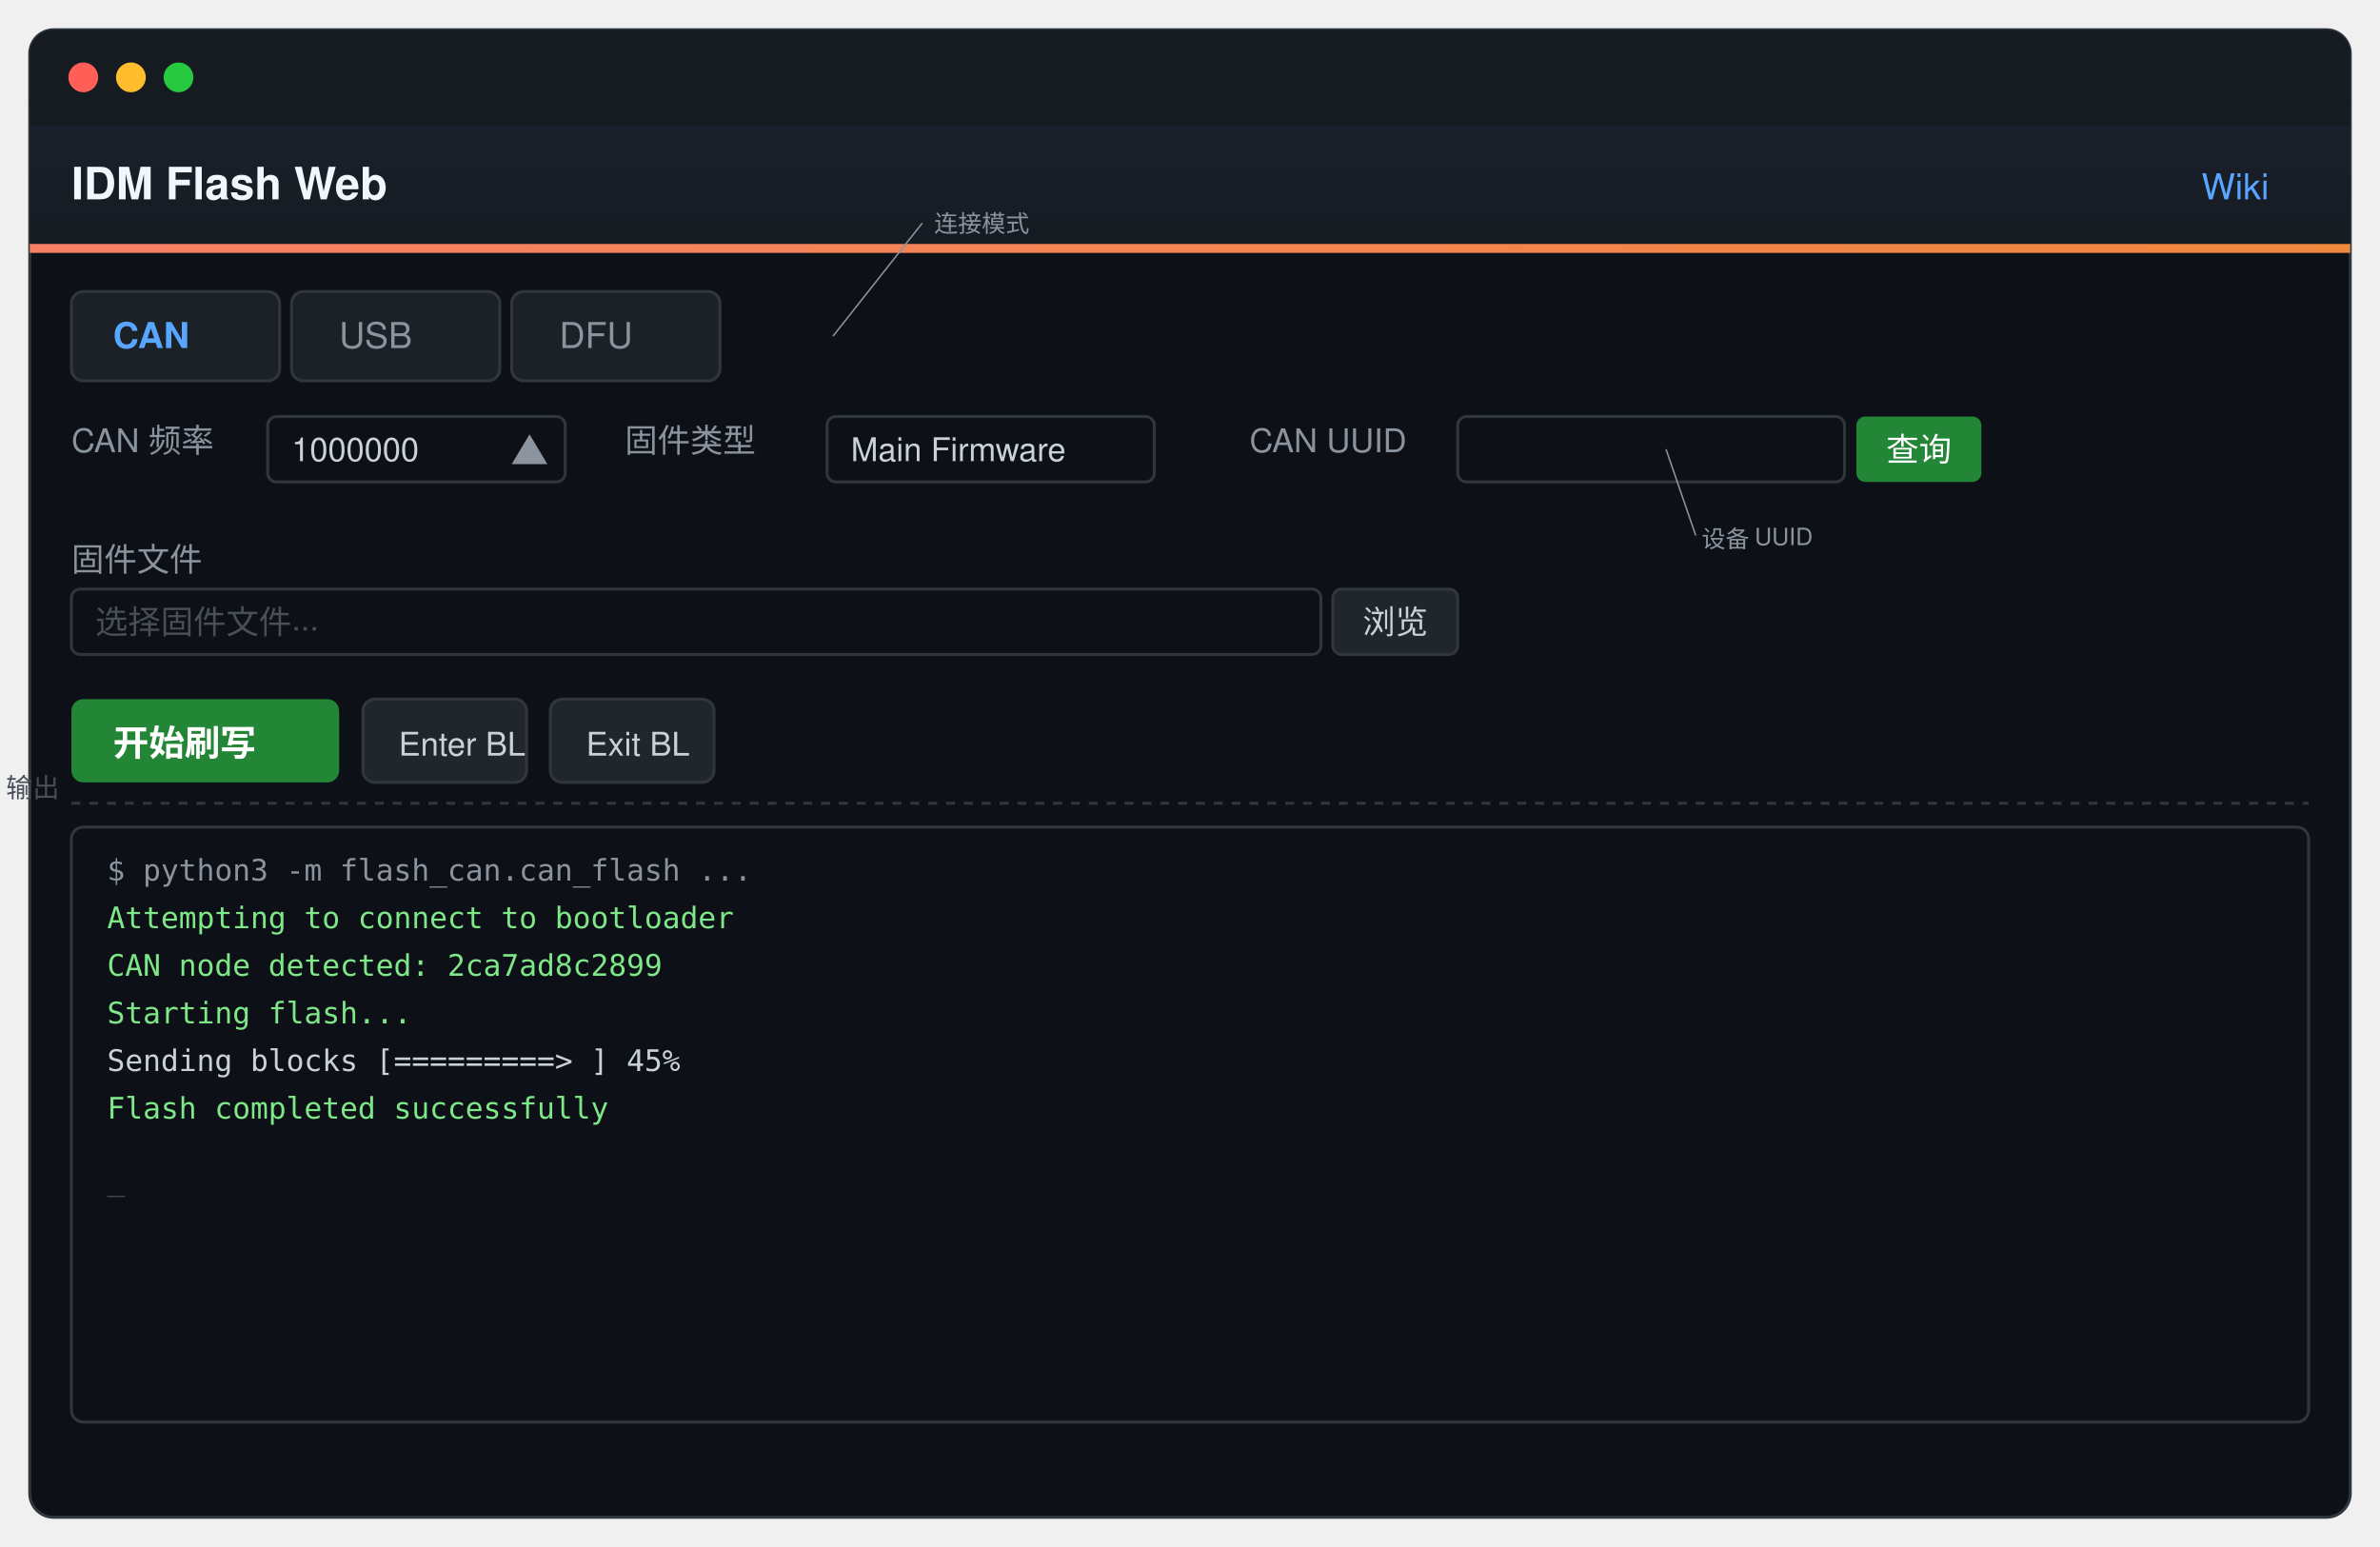
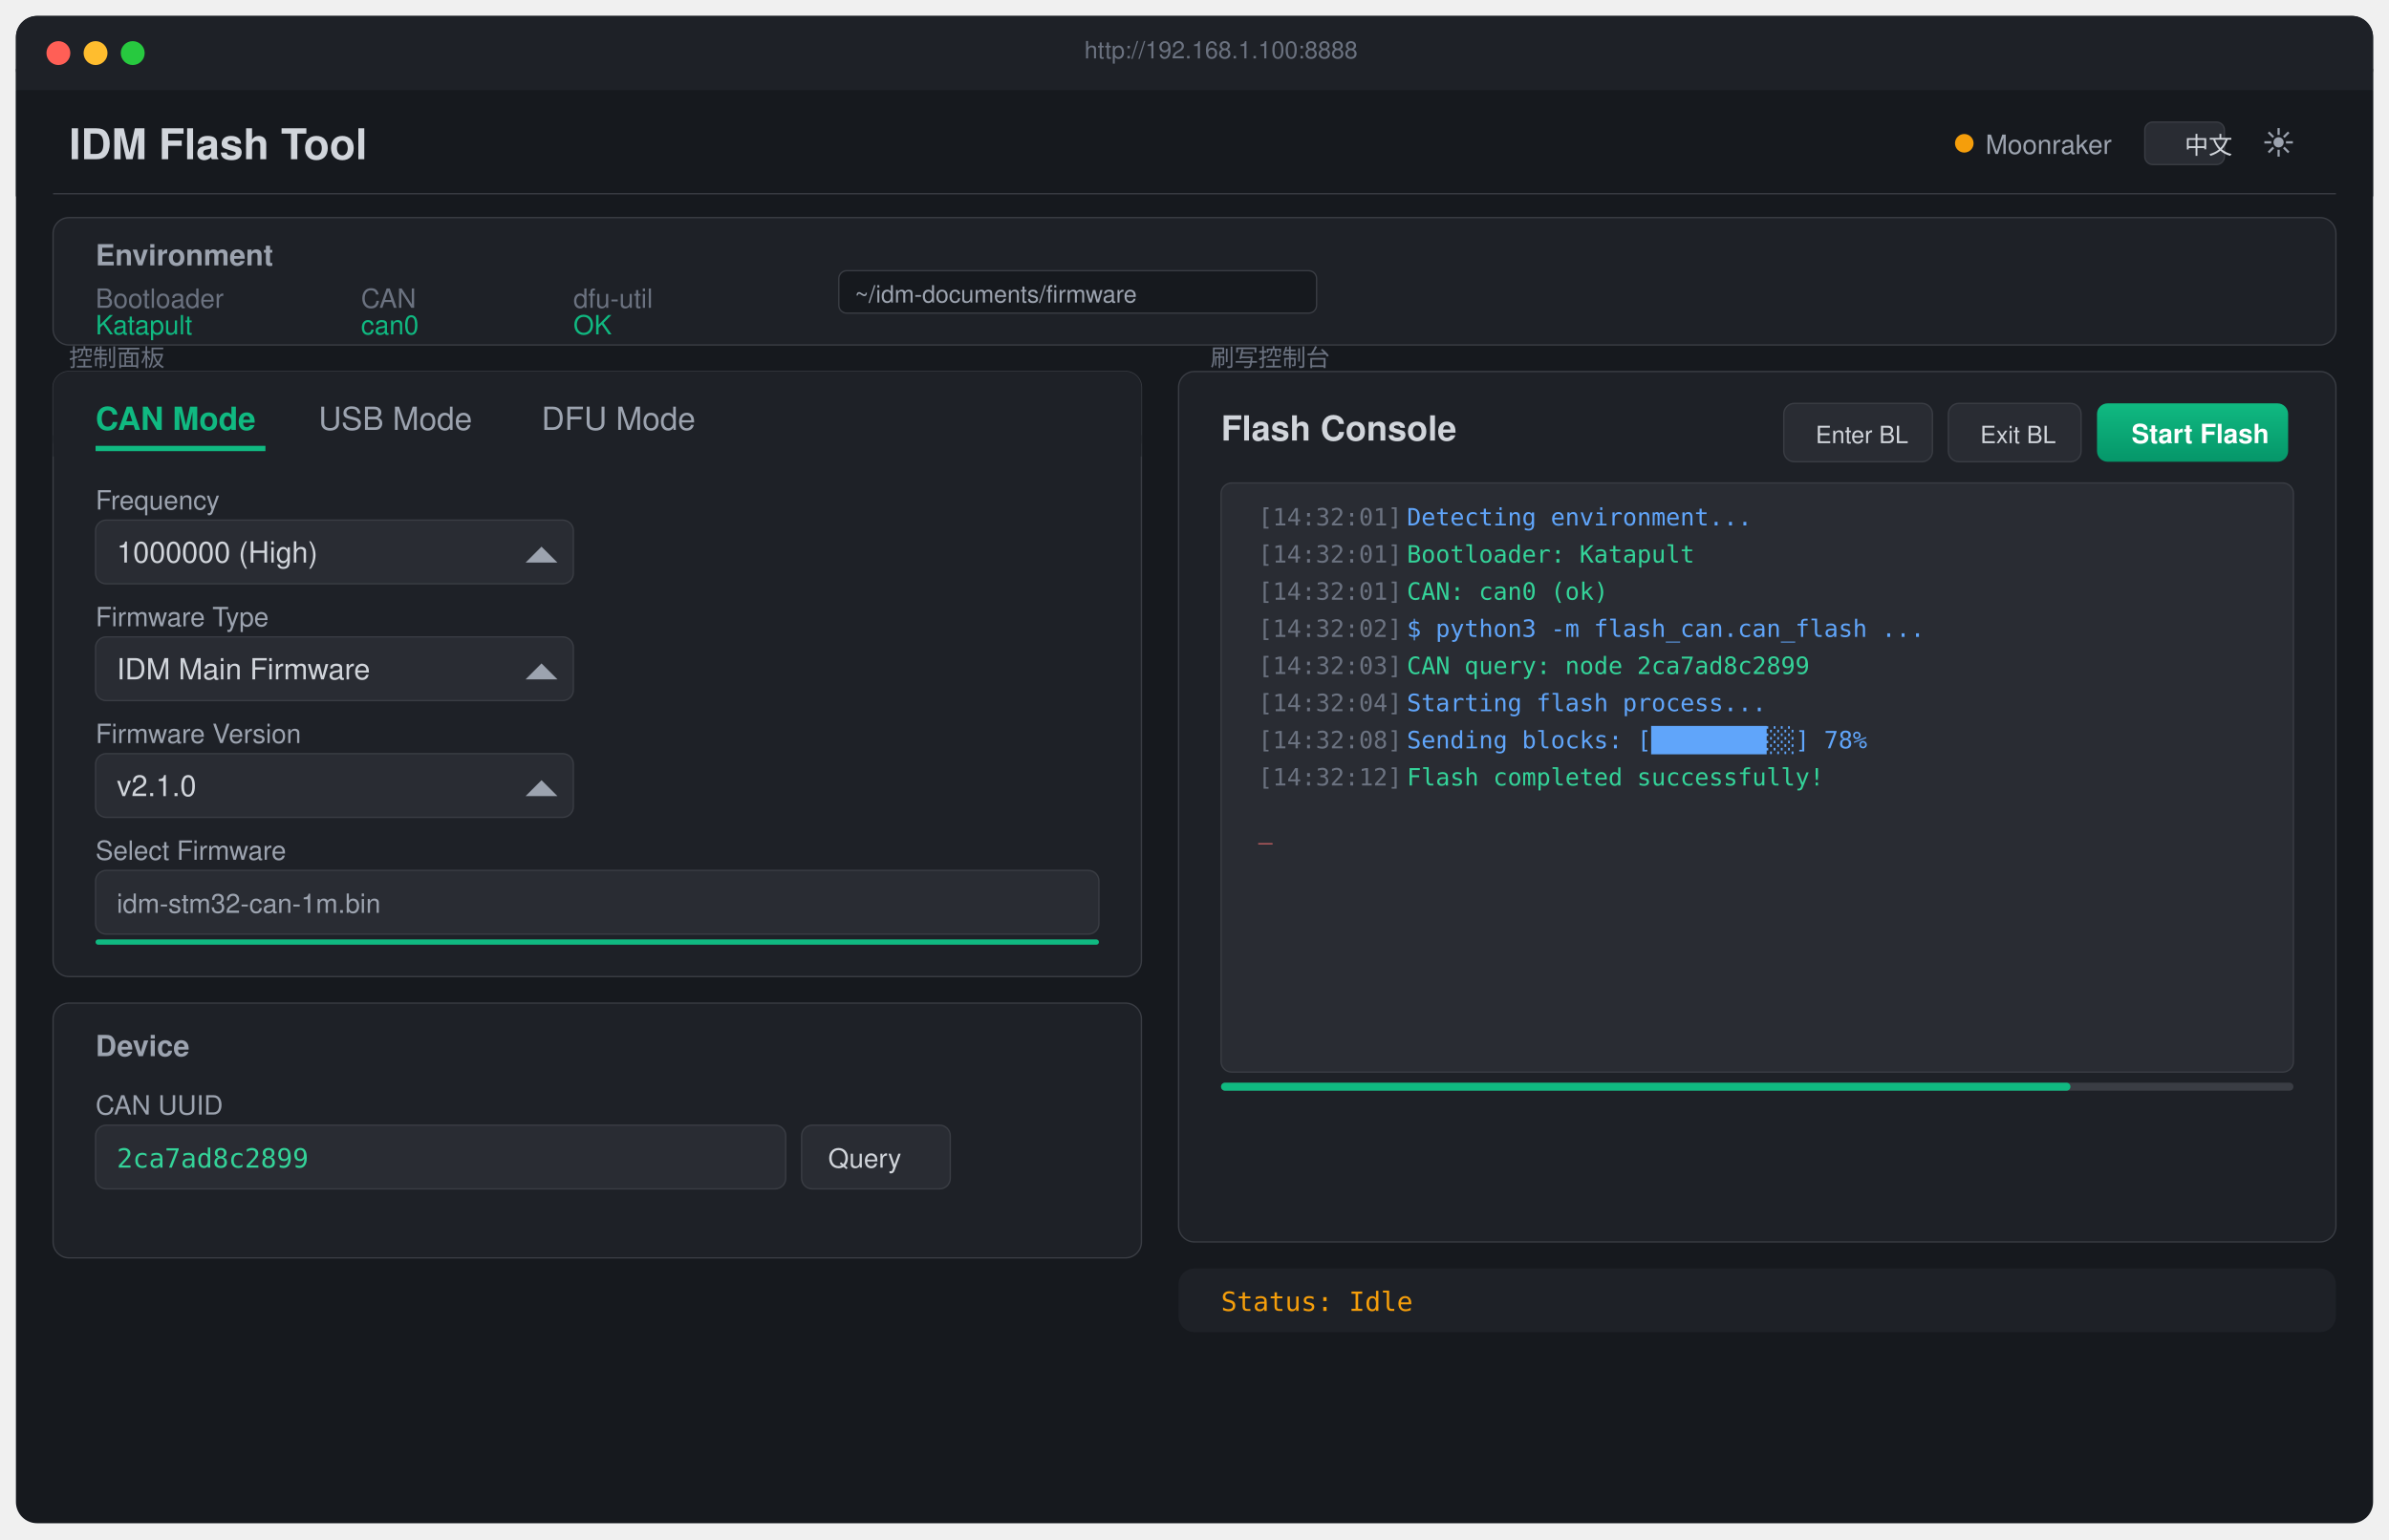
- <svg xmlns="http://www.w3.org/2000/svg" viewBox="0 0 800 520" font-family="-apple-system,BlinkMacSystemFont,'Segoe UI',Helvetica,Arial,sans-serif">
+ <svg xmlns="http://www.w3.org/2000/svg" viewBox="0 0 900 580" font-family="-apple-system,BlinkMacSystemFont,'Segoe UI',Helvetica,Arial,sans-serif">
  <defs>
-     <linearGradient id="header" x1="0" y1="0" x2="0" y2="1">
-       <stop offset="0%" stop-color="#1a1f2b" />
-       <stop offset="100%" stop-color="#161b22" />
+     <linearGradient id="headerBg" x1="0" y1="0" x2="0" y2="1">
+       <stop offset="0%" stop-color="#16191e" />
+       <stop offset="100%" stop-color="#16191e" />
    </linearGradient>
-     <linearGradient id="accentBar" x1="0" y1="0" x2="1" y2="0">
-       <stop offset="0%" stop-color="#f78166" />
-       <stop offset="100%" stop-color="#f0883e" />
+     <linearGradient id="cardBg" x1="0" y1="0" x2="0" y2="1">
+       <stop offset="0%" stop-color="#1e2127" />
+       <stop offset="100%" stop-color="#1e2127" />
+     </linearGradient>
+     <linearGradient id="btnPrimary" x1="0" y1="0" x2="0" y2="1">
+       <stop offset="0%" stop-color="#10b981" />
+       <stop offset="100%" stop-color="#059669" />
+     </linearGradient>
+     <linearGradient id="btnSecondary" x1="0" y1="0" x2="0" y2="1">
+       <stop offset="0%" stop-color="#292c33" />
+       <stop offset="100%" stop-color="#292c33" />
    </linearGradient>
  </defs>
-   <rect x="10" y="10" width="780" height="500" rx="8" fill="#0d1117" stroke="#30363d" stroke-width="1" />
-   <rect x="10" y="10" width="780" height="32" rx="8" fill="#161b22" />
-   <rect x="10" y="34" width="780" height="8" fill="#161b22" />
-   <circle cx="28" cy="26" r="5" fill="#ff5f56" />
-   <circle cx="44" cy="26" r="5" fill="#ffbd2e" />
-   <circle cx="60" cy="26" r="5" fill="#27c93f" />
-   <rect x="10" y="42" width="780" height="40" fill="url(#header)" />
-   <text x="24" y="67" fill="#f0f6fc" font-size="15" font-weight="700">IDM Flash Web</text>
-   <text x="740" y="67" fill="#58a6ff" font-size="12">Wiki</text>
-   <rect x="10" y="82" width="780" height="3" fill="url(#accentBar)" />
-   <rect x="24" y="98" width="70" height="30" rx="4" fill="#1c2128" stroke="#30363d" stroke-width="1" />
-   <text x="38" y="117" fill="#58a6ff" font-size="12" font-weight="600">CAN</text>
-   <rect x="98" y="98" width="70" height="30" rx="4" fill="#1c2128" stroke="#30363d" stroke-width="1" />
-   <text x="114" y="117" fill="#8b949e" font-size="12">USB</text>
-   <rect x="172" y="98" width="70" height="30" rx="4" fill="#1c2128" stroke="#30363d" stroke-width="1" />
-   <text x="188" y="117" fill="#8b949e" font-size="12">DFU</text>
-   <text x="24" y="152" fill="#8b949e" font-size="11">CAN 频率</text>
-   <rect x="90" y="140" width="100" height="22" rx="3" fill="#0d1117" stroke="#30363d" stroke-width="1" />
-   <text x="98" y="155" fill="#c9d1d9" font-size="11">1000000</text>
-   <polygon points="178,146 184,156 172,156" fill="#8b949e" />
-   <text x="210" y="152" fill="#8b949e" font-size="11">固件类型</text>
-   <rect x="278" y="140" width="110" height="22" rx="3" fill="#0d1117" stroke="#30363d" stroke-width="1" />
-   <text x="286" y="155" fill="#c9d1d9" font-size="11">Main Firmware</text>
-   <text x="420" y="152" fill="#8b949e" font-size="11">CAN UUID</text>
-   <rect x="490" y="140" width="130" height="22" rx="3" fill="#0d1117" stroke="#30363d" stroke-width="1" />
-   <rect x="624" y="140" width="42" height="22" rx="3" fill="#238636" />
-   <text x="634" y="155" fill="#fff" font-size="11">查询</text>
-   <text x="24" y="192" fill="#8b949e" font-size="11">固件文件</text>
-   <rect x="24" y="198" width="420" height="22" rx="3" fill="#0d1117" stroke="#30363d" stroke-width="1" />
-   <text x="32" y="213" fill="#484f58" font-size="11">选择固件文件...</text>
-   <rect x="448" y="198" width="42" height="22" rx="3" fill="#21262d" stroke="#30363d" />
-   <text x="458" y="213" fill="#c9d1d9" font-size="11">浏览</text>
-   <rect x="24" y="235" width="90" height="28" rx="4" fill="#238636" />
-   <text x="38" y="254" fill="#fff" font-size="12" font-weight="600">开始刷写</text>
-   <rect x="122" y="235" width="55" height="28" rx="4" fill="#21262d" stroke="#30363d" />
-   <text x="134" y="254" fill="#c9d1d9" font-size="11">Enter BL</text>
-   <rect x="185" y="235" width="55" height="28" rx="4" fill="#21262d" stroke="#30363d" />
-   <text x="197" y="254" fill="#c9d1d9" font-size="11">Exit BL</text>
-   <rect x="24" y="278" width="752" height="200" rx="4" fill="#0d1117" stroke="#30363d" stroke-width="1" />
-   <text x="36" y="296" fill="#8b949e" font-size="10" font-family="monospace">$ python3 -m flash_can.can_flash ...</text>
-   <text x="36" y="312" fill="#7ee787" font-size="10" font-family="monospace">Attempting to connect to bootloader</text>
-   <text x="36" y="328" fill="#7ee787" font-size="10" font-family="monospace">CAN node detected: 2ca7ad8c2899</text>
-   <text x="36" y="344" fill="#7ee787" font-size="10" font-family="monospace">Starting flash...</text>
-   <text x="36" y="360" fill="#c9d1d9" font-size="10" font-family="monospace">Sending blocks [=========&gt;         ] 45%</text>
-   <text x="36" y="376" fill="#7ee787" font-size="10" font-family="monospace">Flash completed successfully</text>
-   <text x="36" y="400" fill="#484f58" font-size="10" font-family="monospace">_</text>
-   <line x1="24" y1="270" x2="776" y2="270" stroke="#30363d" stroke-dasharray="3,3" />
-   <text x="26" y="270" fill="#484f58" font-size="9" text-anchor="end" transform="translate(-6,-2)">输出</text>
-   <line x1="280" y1="113" x2="310" y2="75" stroke="#8b949e" stroke-width="0.5" />
-   <text x="314" y="78" fill="#8b949e" font-size="8">连接模式</text>
-   <line x1="560" y1="151" x2="570" y2="180" stroke="#8b949e" stroke-width="0.5" />
-   <text x="572" y="184" fill="#8b949e" font-size="8">设备 UUID</text>
+   <rect x="6" y="6" width="888" height="568" rx="8" fill="#16191e" />
+   <rect x="6" y="6" width="888" height="28" rx="8" fill="#1e2127" />
+   <rect x="6" y="26" width="888" height="8" fill="#1e2127" />
+   <circle cx="22" cy="20" r="4.5" fill="#ff5f56" />
+   <circle cx="36" cy="20" r="4.5" fill="#ffbd2e" />
+   <circle cx="50" cy="20" r="4.5" fill="#27c93f" />
+   <text x="460" y="22" fill="#6b7280" font-size="9" text-anchor="middle">http://192.168.1.100:8888</text>
+   <rect x="6" y="34" width="888" height="40" fill="#16191e" />
+   <text x="26" y="60" fill="#d1d5db" font-size="16" font-weight="700">IDM Flash Tool</text>
+   <circle cx="740" cy="54" r="3.5" fill="#f59e0b" />
+   <text x="748" y="58" fill="#9ca3af" font-size="10">Moonraker</text>
+   <rect x="808" y="46" width="30" height="16" rx="3" fill="#292c33" stroke="#3a3d44" stroke-width="0.5" />
+   <text x="823" y="58" fill="#d1d5db" font-size="9">中文</text>
+   <text x="852" y="58" fill="#9ca3af" font-size="12">☀</text>
+   <line x1="20" y1="73" x2="880" y2="73" stroke="#3a3d44" stroke-width="0.5" />
+   <rect x="20" y="82" width="860" height="48" rx="6" fill="#1e2127" stroke="#3a3d44" stroke-width="0.5" />
+   <text x="36" y="100" fill="#9ca3af" font-size="11" font-weight="600">Environment</text>
+   <text x="36" y="116" fill="#6b7280" font-size="10">Bootloader</text>
+   <text x="36" y="126" fill="#10b981" font-size="10">Katapult</text>
+   <text x="136" y="116" fill="#6b7280" font-size="10">CAN</text>
+   <text x="136" y="126" fill="#10b981" font-size="10">can0</text>
+   <text x="216" y="116" fill="#6b7280" font-size="10">dfu-util</text>
+   <text x="216" y="126" fill="#10b981" font-size="10">OK</text>
+   <text x="316" y="116" fill="#6b7280" font-size="10">Firmware Path</text>
+   <rect x="316" y="102" width="180" height="16" rx="3" fill="#16191e" stroke="#3a3d44" stroke-width="0.5" />
+   <text x="322" y="114" fill="#9ca3af" font-size="9">~/idm-documents/firmware</text>
+   <rect x="20" y="140" width="410" height="228" rx="6" fill="#1e2127" stroke="#3a3d44" stroke-width="0.5" />
+   <rect x="20" y="140" width="410" height="32" rx="6" fill="#1e2127" />
+   <rect x="20" y="164" width="410" height="8" fill="#1e2127" />
+   <text x="36" y="162" fill="#10b981" font-size="12" font-weight="600">CAN Mode</text>
+   <line x1="36" y1="169" x2="100" y2="169" stroke="#10b981" stroke-width="2" />
+   <text x="120" y="162" fill="#9ca3af" font-size="12">USB Mode</text>
+   <text x="204" y="162" fill="#9ca3af" font-size="12">DFU Mode</text>
+   <text x="36" y="192" fill="#9ca3af" font-size="10">Frequency</text>
+   <rect x="36" y="196" width="180" height="24" rx="4" fill="#292c33" stroke="#3a3d44" stroke-width="0.5" />
+   <text x="44" y="212" fill="#d1d5db" font-size="11">1000000 (High)</text>
+   <polygon points="204,206 210,212 198,212" fill="#9ca3af" />
+   <text x="36" y="236" fill="#9ca3af" font-size="10">Firmware Type</text>
+   <rect x="36" y="240" width="180" height="24" rx="4" fill="#292c33" stroke="#3a3d44" stroke-width="0.5" />
+   <text x="44" y="256" fill="#d1d5db" font-size="11">IDM Main Firmware</text>
+   <polygon points="204,250 210,256 198,256" fill="#9ca3af" />
+   <text x="36" y="280" fill="#9ca3af" font-size="10">Firmware Version</text>
+   <rect x="36" y="284" width="180" height="24" rx="4" fill="#292c33" stroke="#3a3d44" stroke-width="0.5" />
+   <text x="44" y="300" fill="#d1d5db" font-size="11">v2.1.0</text>
+   <polygon points="204,294 210,300 198,300" fill="#9ca3af" />
+   <text x="36" y="324" fill="#9ca3af" font-size="10">Select Firmware</text>
+   <rect x="36" y="328" width="378" height="24" rx="4" fill="#292c33" stroke="#3a3d44" stroke-width="0.5" />
+   <text x="44" y="344" fill="#9ca3af" font-size="10">idm-stm32-can-1m.bin</text>
+   <rect x="36" y="354" width="378" height="2" rx="1" fill="#10b981" />
+   <rect x="20" y="378" width="410" height="96" rx="6" fill="#1e2127" stroke="#3a3d44" stroke-width="0.5" />
+   <text x="36" y="398" fill="#9ca3af" font-size="11" font-weight="600">Device</text>
+   <text x="36" y="420" fill="#9ca3af" font-size="10">CAN UUID</text>
+   <rect x="36" y="424" width="260" height="24" rx="4" fill="#292c33" stroke="#3a3d44" stroke-width="0.5" />
+   <text x="44" y="440" fill="#34d399" font-size="10" font-family="monospace">2ca7ad8c2899</text>
+   <rect x="302" y="424" width="56" height="24" rx="4" fill="#292c33" stroke="#3a3d44" stroke-width="0.5" />
+   <text x="312" y="440" fill="#d1d5db" font-size="10">Query</text>
+   <rect x="444" y="140" width="436" height="328" rx="6" fill="#1e2127" stroke="#3a3d44" stroke-width="0.5" />
+   <text x="460" y="166" fill="#d1d5db" font-size="13" font-weight="600">Flash Console</text>
+   <rect x="672" y="152" width="56" height="22" rx="4" fill="#292c33" stroke="#3a3d44" stroke-width="0.5" />
+   <text x="684" y="167" fill="#d1d5db" font-size="9">Enter BL</text>
+   <rect x="734" y="152" width="50" height="22" rx="4" fill="#292c33" stroke="#3a3d44" stroke-width="0.5" />
+   <text x="746" y="167" fill="#d1d5db" font-size="9">Exit BL</text>
+   <rect x="790" y="152" width="72" height="22" rx="4" fill="url(#btnPrimary)" />
+   <text x="803" y="167" fill="#fff" font-size="10" font-weight="600">Start Flash</text>
+   <rect x="460" y="182" width="404" height="222" rx="4" fill="#292c33" stroke="#3a3d44" stroke-width="0.5" />
+   <text x="474" y="198" fill="#6b7280" font-size="9" font-family="monospace">[14:32:01]</text>
+   <text x="530" y="198" fill="#60a5fa" font-size="9" font-family="monospace">Detecting environment...</text>
+   <text x="474" y="212" fill="#6b7280" font-size="9" font-family="monospace">[14:32:01]</text>
+   <text x="530" y="212" fill="#34d399" font-size="9" font-family="monospace">Bootloader: Katapult</text>
+   <text x="474" y="226" fill="#6b7280" font-size="9" font-family="monospace">[14:32:01]</text>
+   <text x="530" y="226" fill="#34d399" font-size="9" font-family="monospace">CAN: can0 (ok)</text>
+   <text x="474" y="240" fill="#6b7280" font-size="9" font-family="monospace">[14:32:02]</text>
+   <text x="530" y="240" fill="#60a5fa" font-size="9" font-family="monospace">$ python3 -m flash_can.can_flash ...</text>
+   <text x="474" y="254" fill="#6b7280" font-size="9" font-family="monospace">[14:32:03]</text>
+   <text x="530" y="254" fill="#34d399" font-size="9" font-family="monospace">CAN query: node 2ca7ad8c2899</text>
+   <text x="474" y="268" fill="#6b7280" font-size="9" font-family="monospace">[14:32:04]</text>
+   <text x="530" y="268" fill="#60a5fa" font-size="9" font-family="monospace">Starting flash process...</text>
+   <text x="474" y="282" fill="#6b7280" font-size="9" font-family="monospace">[14:32:08]</text>
+   <text x="530" y="282" fill="#60a5fa" font-size="9" font-family="monospace">Sending blocks: [████████░░] 78%</text>
+   <text x="474" y="296" fill="#6b7280" font-size="9" font-family="monospace">[14:32:12]</text>
+   <text x="530" y="296" fill="#34d399" font-size="9" font-family="monospace">Flash completed successfully!</text>
+   <text x="474" y="316" fill="#f87171" font-size="9" font-family="monospace">_</text>
+   <rect x="460" y="408" width="404" height="3" rx="1.5" fill="#3a3d44" />
+   <rect x="460" y="408" width="320" height="3" rx="1.5" fill="#10b981" />
+   <rect x="444" y="478" width="436" height="24" rx="6" fill="#1e2127" />
+   <text x="460" y="494" fill="#f59e0b" font-size="10" font-family="monospace">Status: Idle</text>
+   <text x="26" y="138" fill="#6b7280" font-size="9">控制面板</text>
+   <text x="456" y="138" fill="#6b7280" font-size="9">刷写控制台</text>
</svg>
